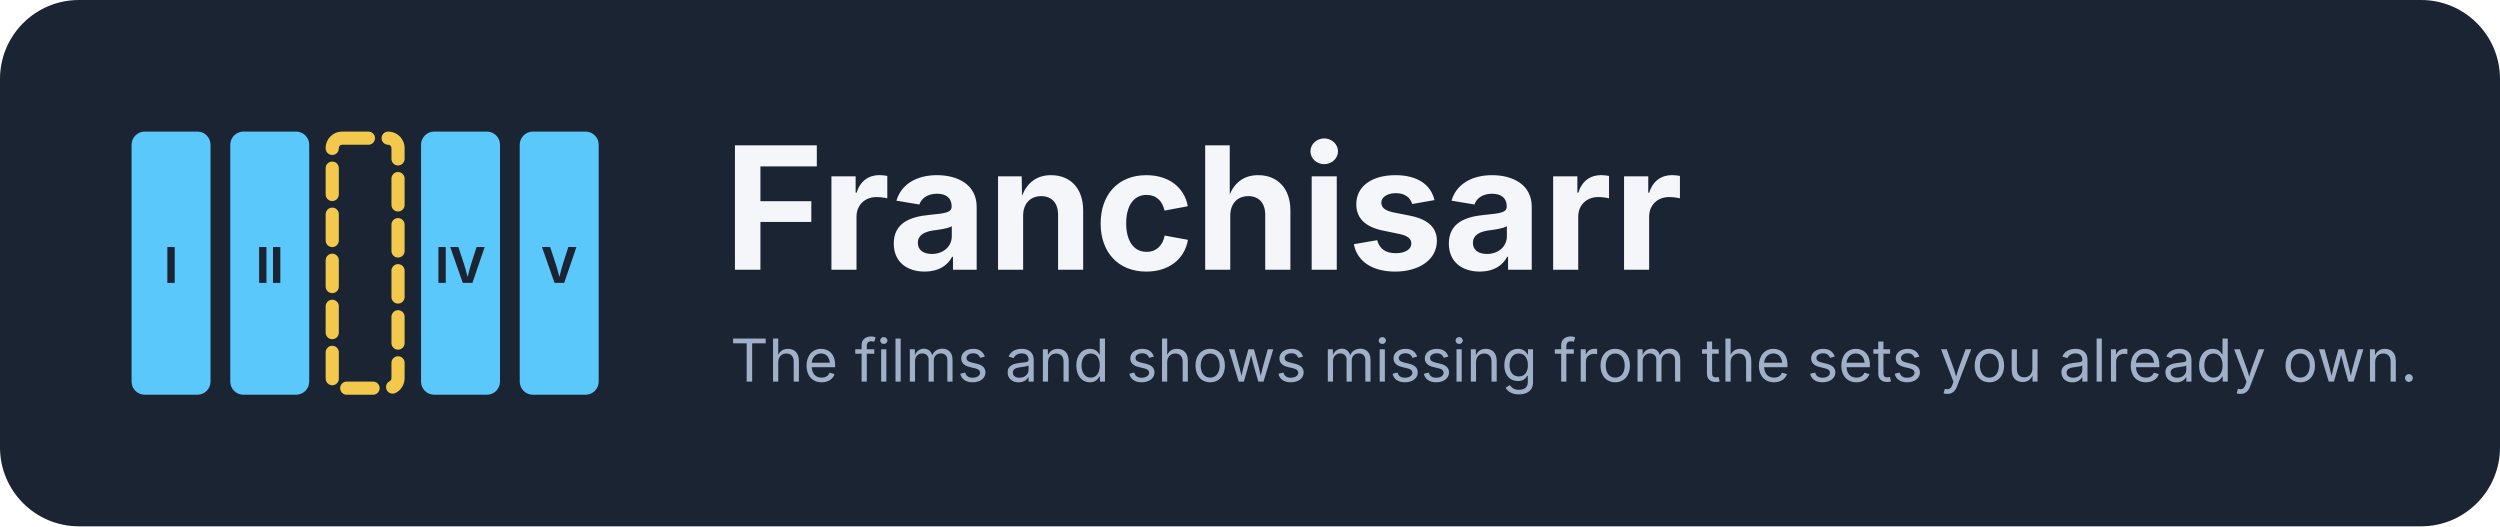
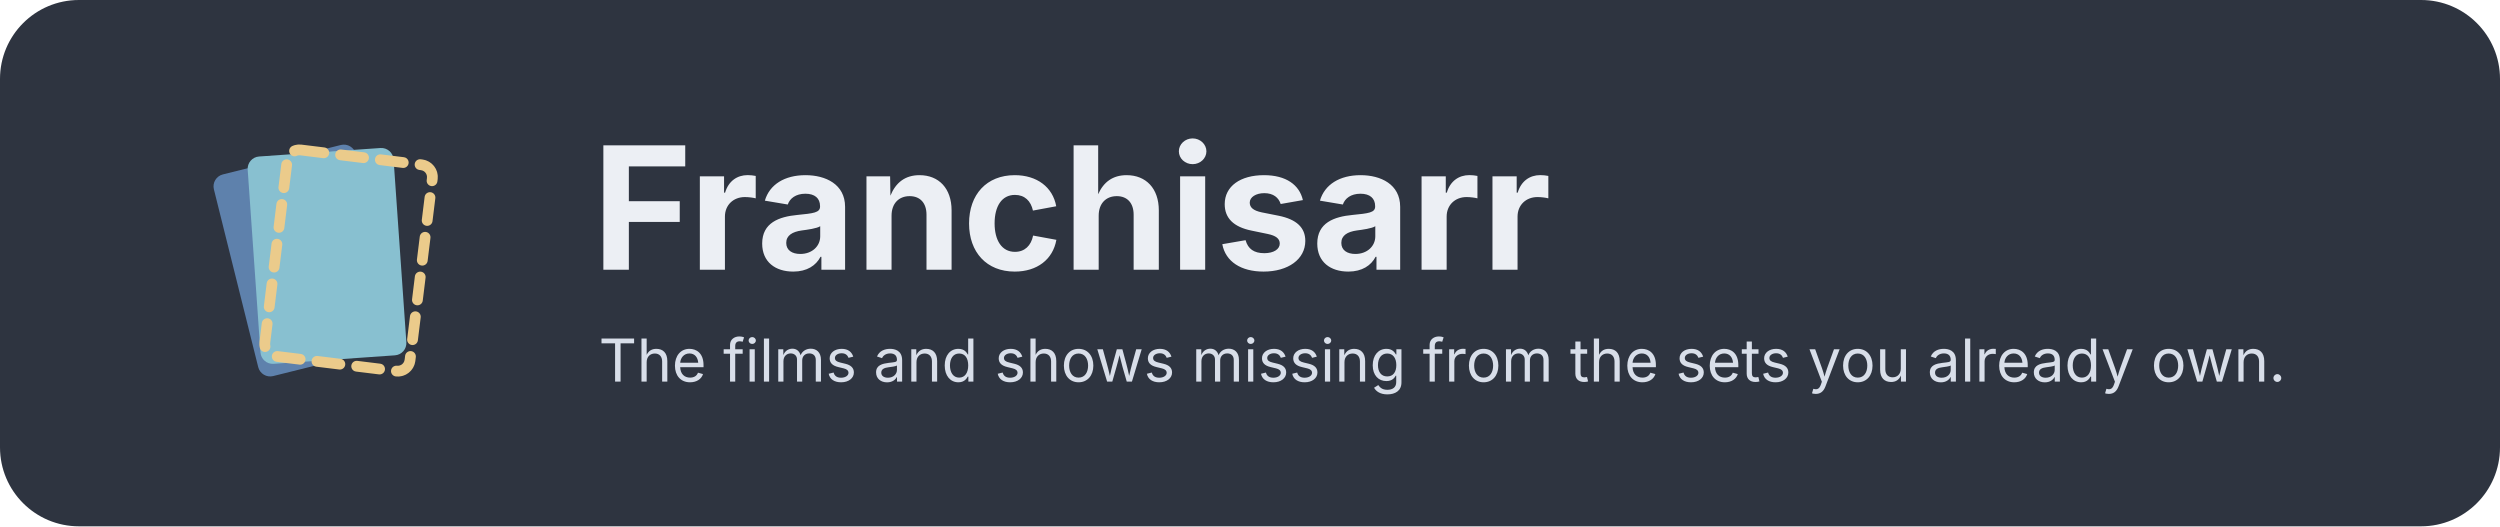
<svg xmlns="http://www.w3.org/2000/svg" viewBox="0 0 760 160">
-   <rect width="760" height="160" rx="24" fill="#1b2433" />
-   <g font-family="Inter, Helvetica, Arial, sans-serif" font-weight="700" fill="#1b2433" text-anchor="middle" font-size="15">
-     <rect x="40" y="40" width="24" height="80" rx="4" fill="#5ac8fa" />
-     <text x="52" y="86">I</text>
-     <rect x="70" y="40" width="24" height="80" rx="4" fill="#5ac8fa" />
-     <text x="82" y="86">II</text>
-     <rect x="101" y="42" width="20" height="76" rx="3" fill="none" stroke="#f2c94c" stroke-width="4" stroke-dasharray="8 6" stroke-linecap="round" />
-     <rect x="128" y="40" width="24" height="80" rx="4" fill="#5ac8fa" />
-     <text x="140" y="86">IV</text>
-     <rect x="158" y="40" width="24" height="80" rx="4" fill="#5ac8fa" />
-     <text x="170" y="86">V</text>
+   <rect width="760" height="160" rx="24" fill="#2e3440" />
+   <g transform="translate(36,20) scale(0.234)">
+     <rect x="150" y="118" width="190" height="270" rx="16" fill="#5e81ac" transform="rotate(-14 245 253)" />
+     <rect x="176" y="112" width="190" height="270" rx="16" fill="#88c0d0" transform="rotate(-4 271 247)" />
+     <rect x="204" y="118" width="190" height="270" rx="16" fill="none" stroke="#ebcb8b" stroke-width="14" stroke-dasharray="30 22" stroke-linecap="round" transform="rotate(7 299 253)" />
  </g>
-   <text x="220" y="82" font-family="Inter, Helvetica, Arial, sans-serif" font-weight="700" font-size="52" fill="#f4f6fa">Franchisarr</text>
-   <text x="222" y="116" font-family="Inter, Helvetica, Arial, sans-serif" font-size="18" fill="#9fb0c8">The films and shows missing from the sets you already own.</text>
+   <text x="180" y="82" font-family="Inter, Helvetica, Arial, sans-serif" font-weight="700" font-size="52" fill="#eceff4">Franchisarr</text>
+   <text x="182" y="116" font-family="Inter, Helvetica, Arial, sans-serif" font-size="18" fill="#d8dee9">The films and shows missing from the sets you already own.</text>
</svg>
